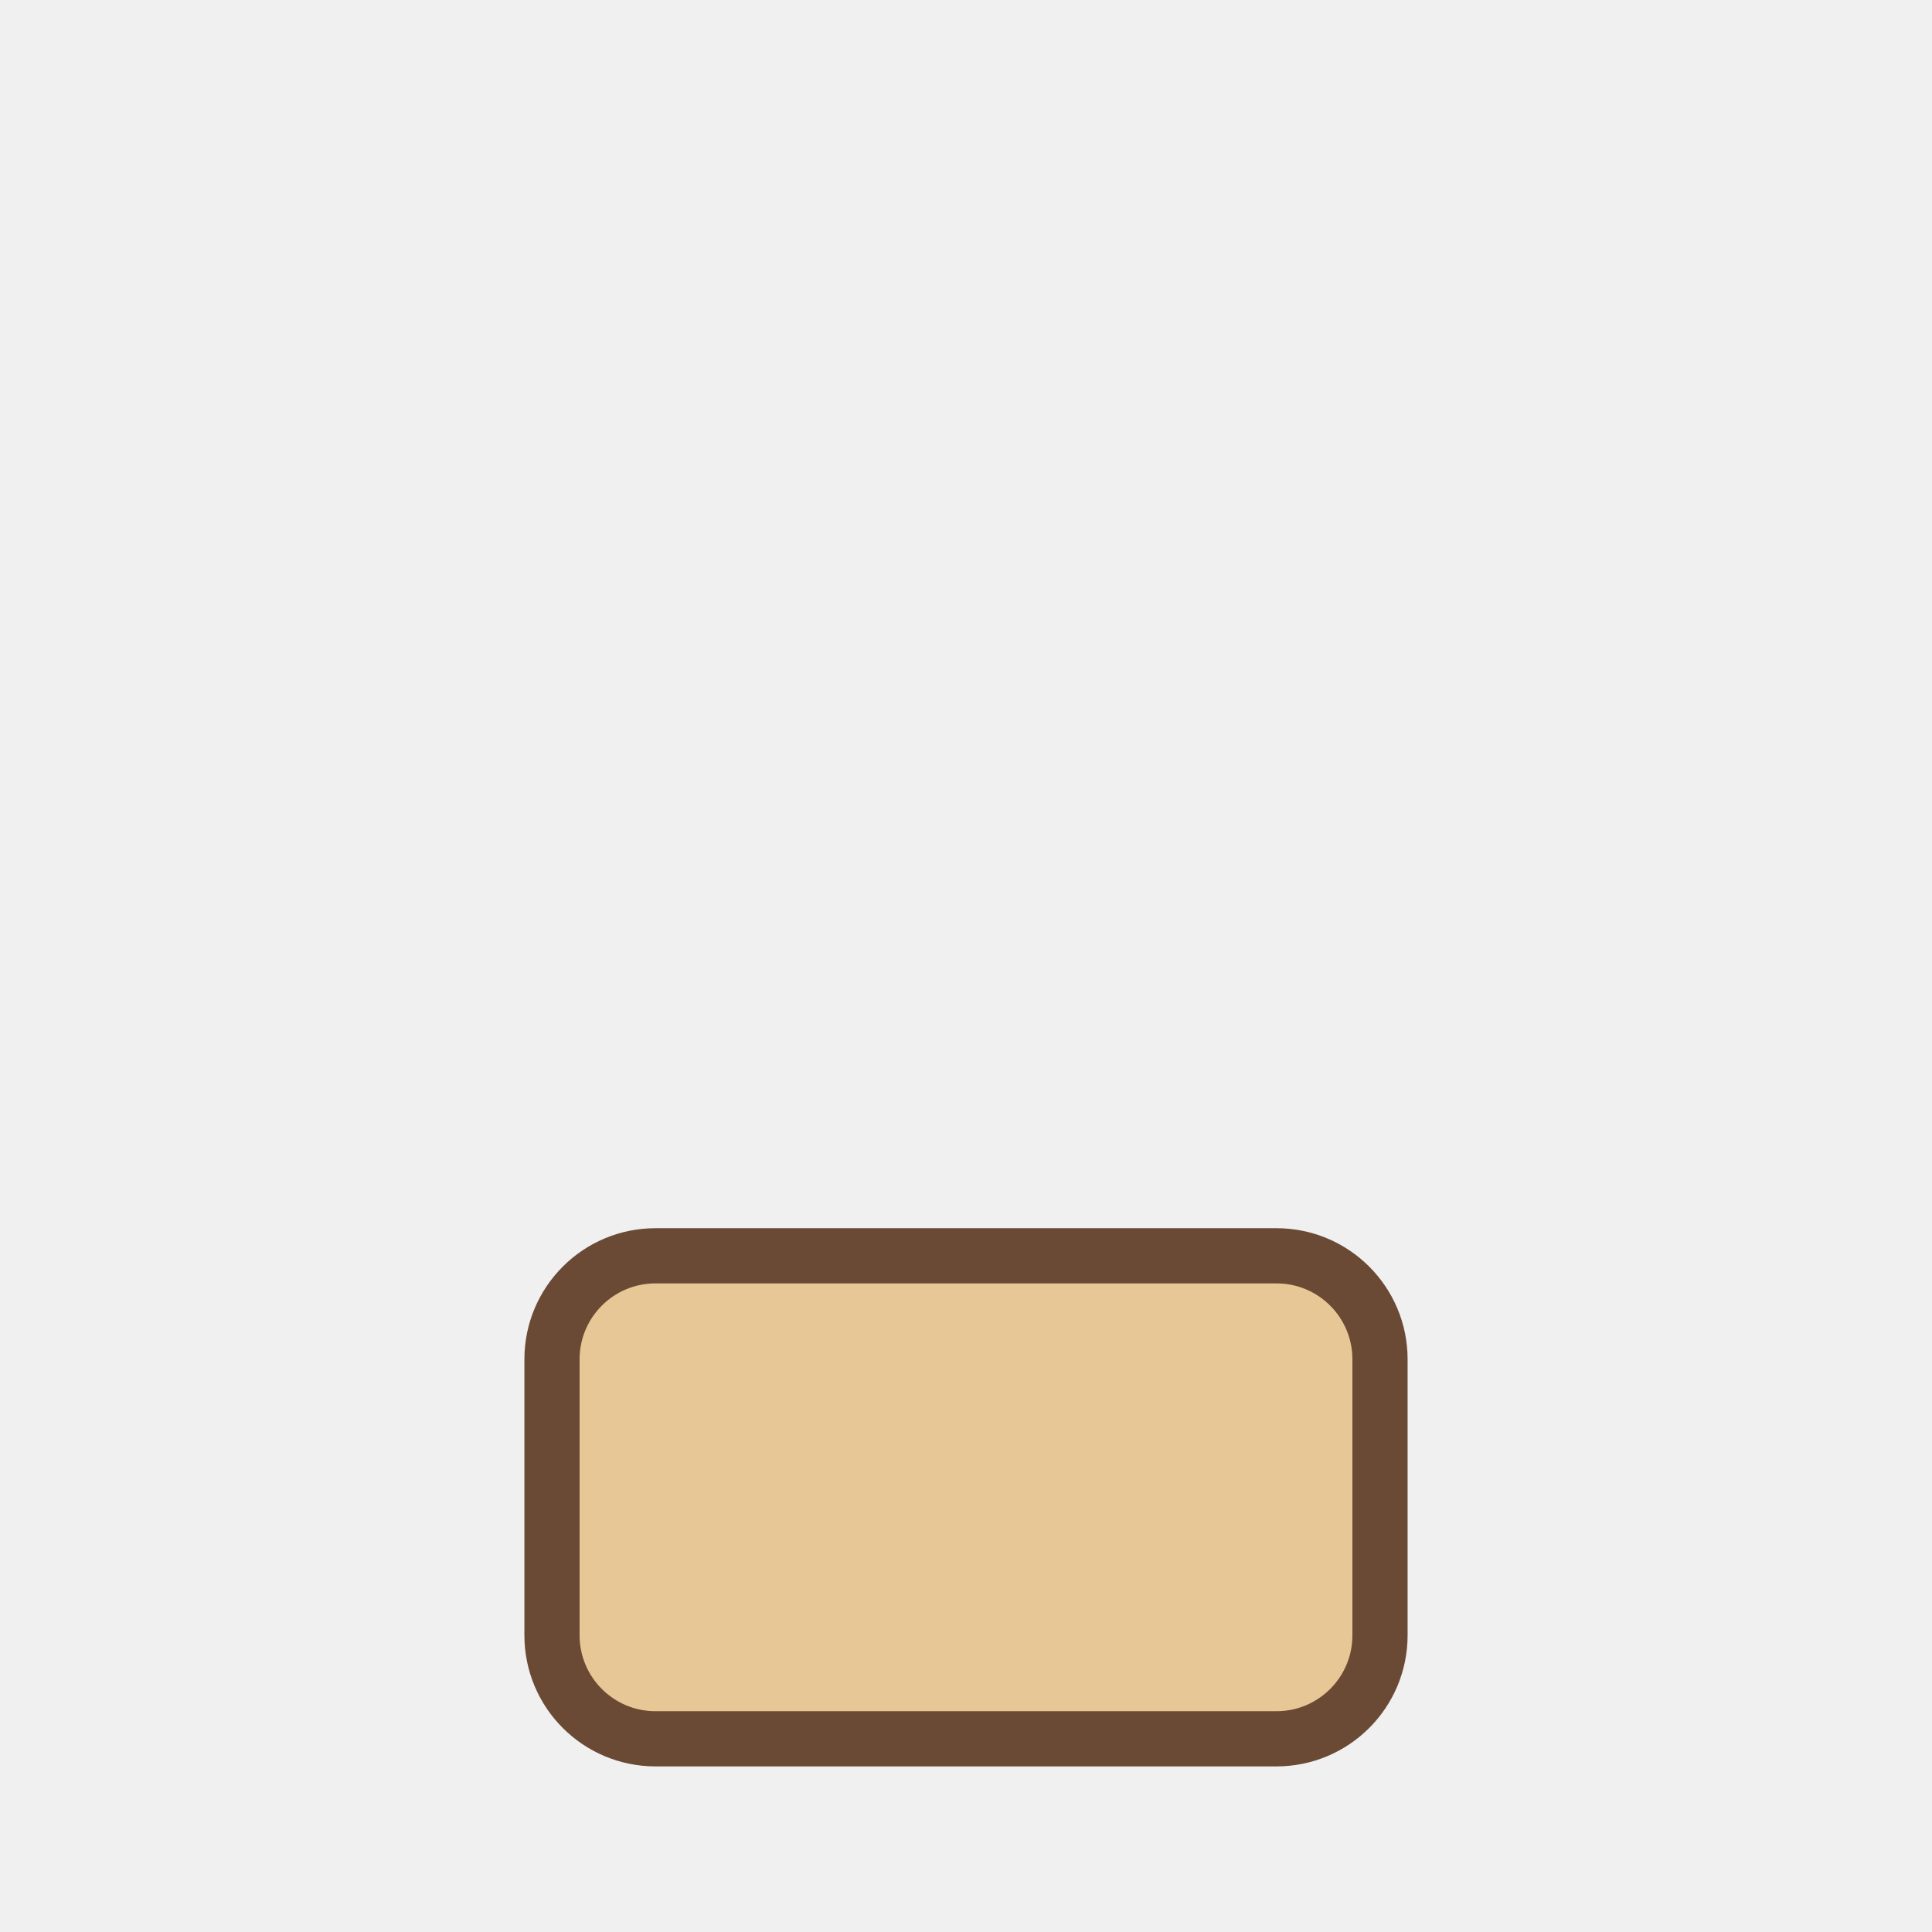
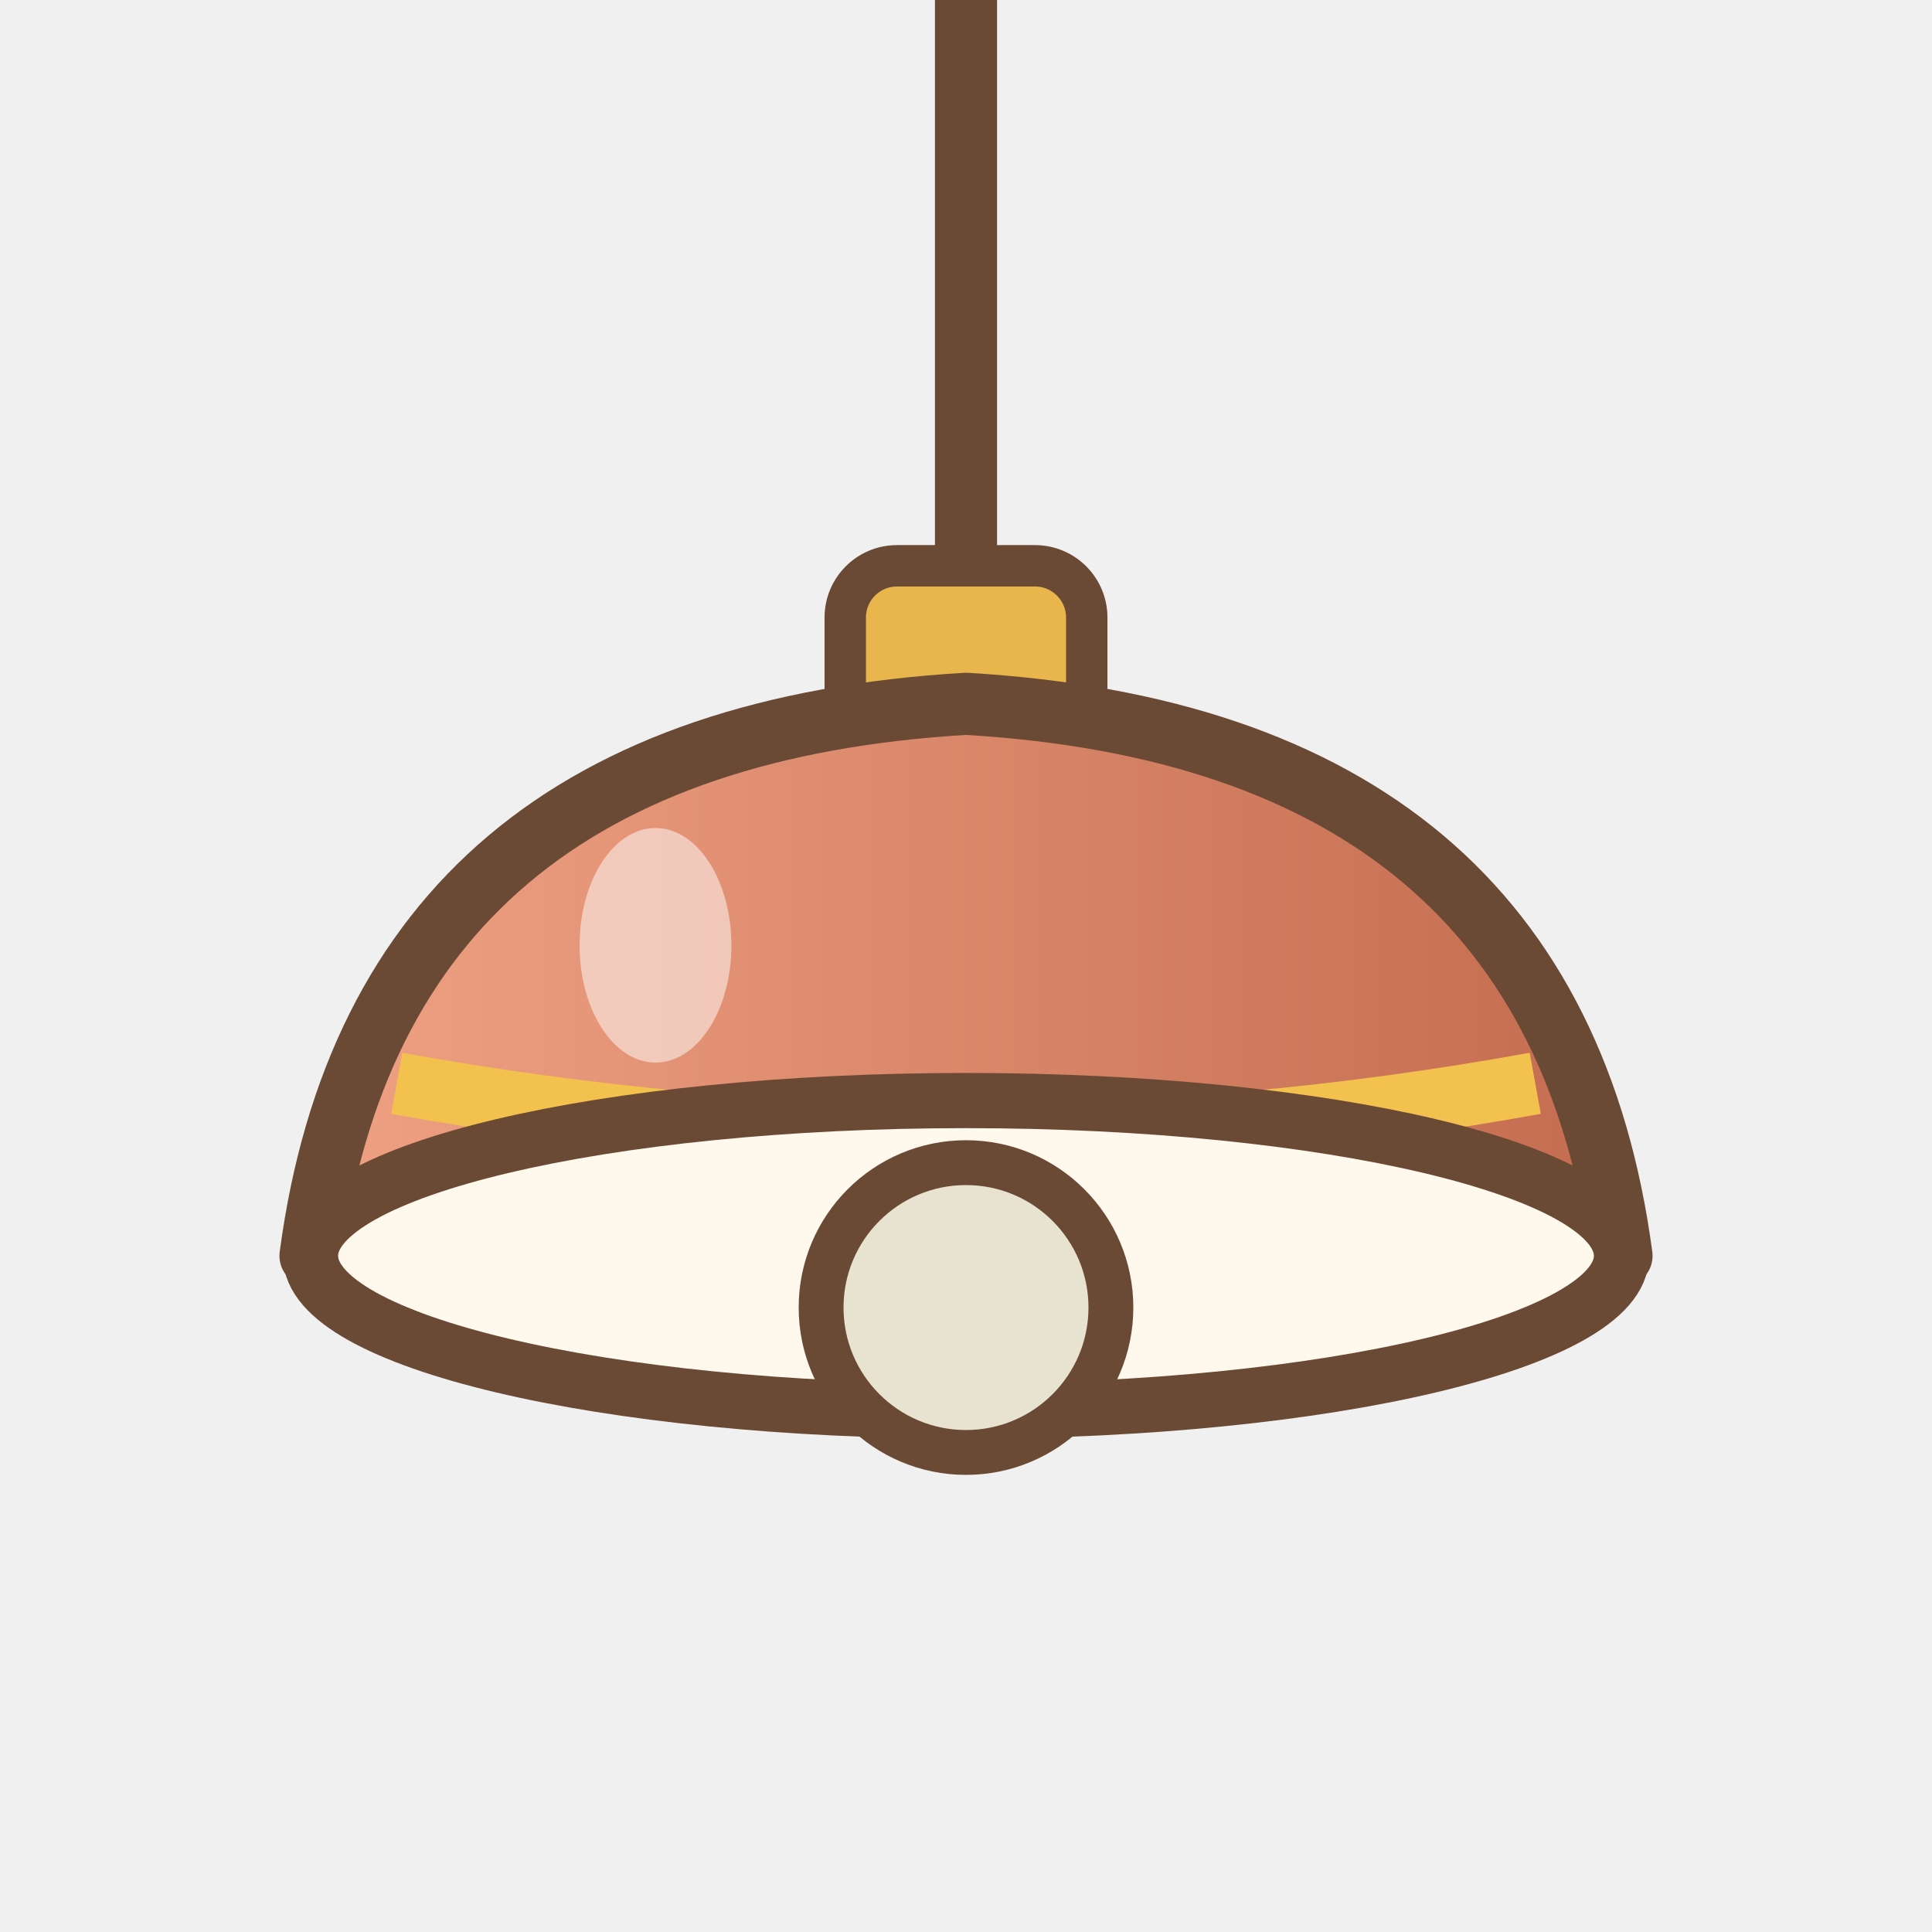
<svg xmlns="http://www.w3.org/2000/svg" width="1024" height="1024" viewBox="700.8 276.8 56 56">
+   <defs>
+     <linearGradient id="g8" x1="0" y1="0" x2="1" y2="0">
+       <stop offset="0" stop-color="#EFA184" />
+       <stop offset="1" stop-color="#C46C50" />
+     </linearGradient>
+   </defs>
  <g transform="translate(728.8 327.2)">
-     <rect x="-12" y="-14" width="24" height="14" rx="3" fill="#E8C796" stroke="#6B4A35" stroke-width="1.6" stroke-linejoin="round" stroke-linecap="round" />
+     <path d="M0 -60 L0 -31" stroke="#6B4A35" stroke-width="1.8" stroke-linecap="round" />
+     <rect x="-3.5" y="-34" width="7" height="5" rx="1.5" fill="#E8B64C" stroke="#6B4A35" stroke-width="1.2" stroke-linejoin="round" stroke-linecap="round" />
+     <path d="M-19 -14 Q-17 -29 0 -30 Q17 -29 19 -14 Z" fill="url(#g8)" stroke="#6B4A35" stroke-width="1.8" stroke-linejoin="round" stroke-linecap="round" />
+     <path d="M-16.5 -19 Q0 -16 16.5 -19" fill="none" stroke="#F2C14E" stroke-width="1.8" />
+     <ellipse cx="0" cy="-14" rx="19" ry="4.5" fill="#FFF8EC" stroke="#6B4A35" stroke-width="1.6" stroke-linejoin="round" stroke-linecap="round" />
+     <circle cx="0" cy="-12.5" r="4.2" fill="#E8E2D0" stroke="#6B4A35" stroke-width="1.3" stroke-linejoin="round" stroke-linecap="round" />
+     <ellipse cx="-9" cy="-23" rx="2.2" ry="3.4" fill="#fff" opacity="0.5" />
  </g>
</svg>
